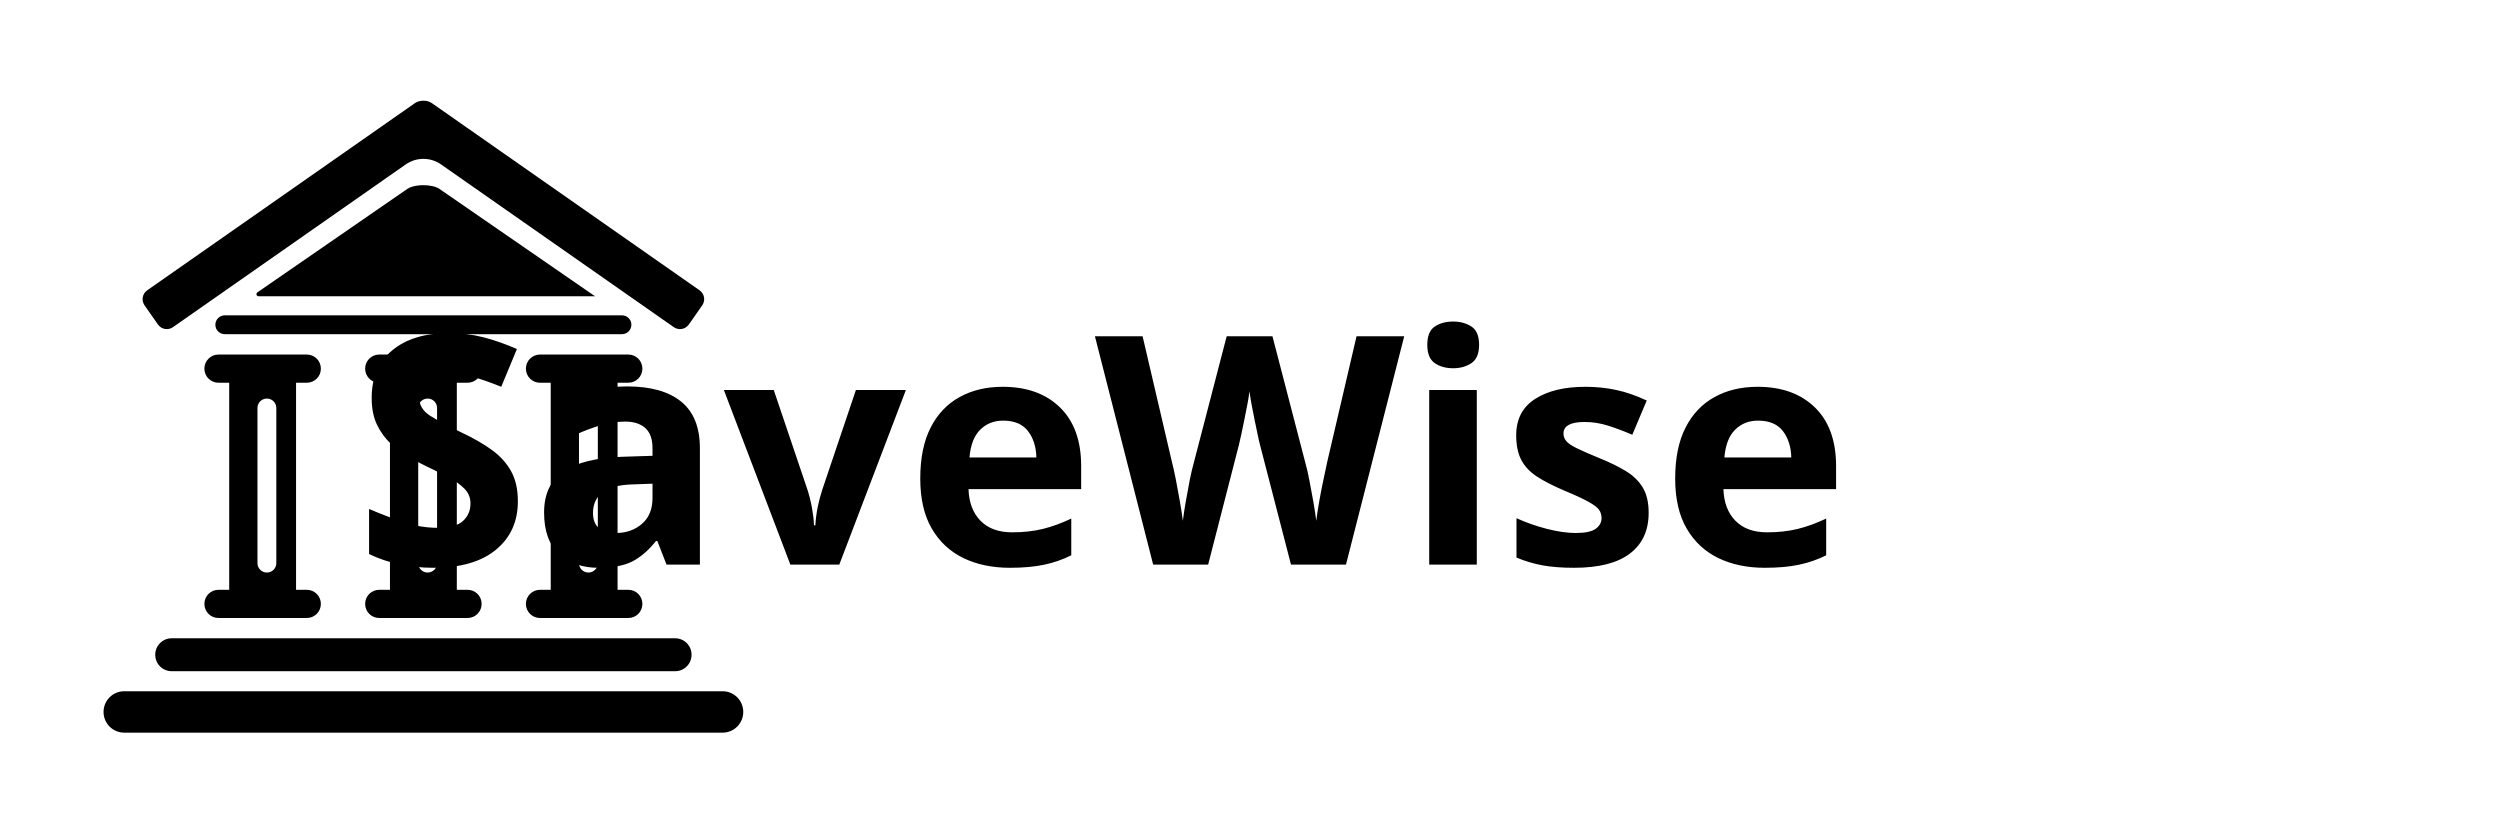
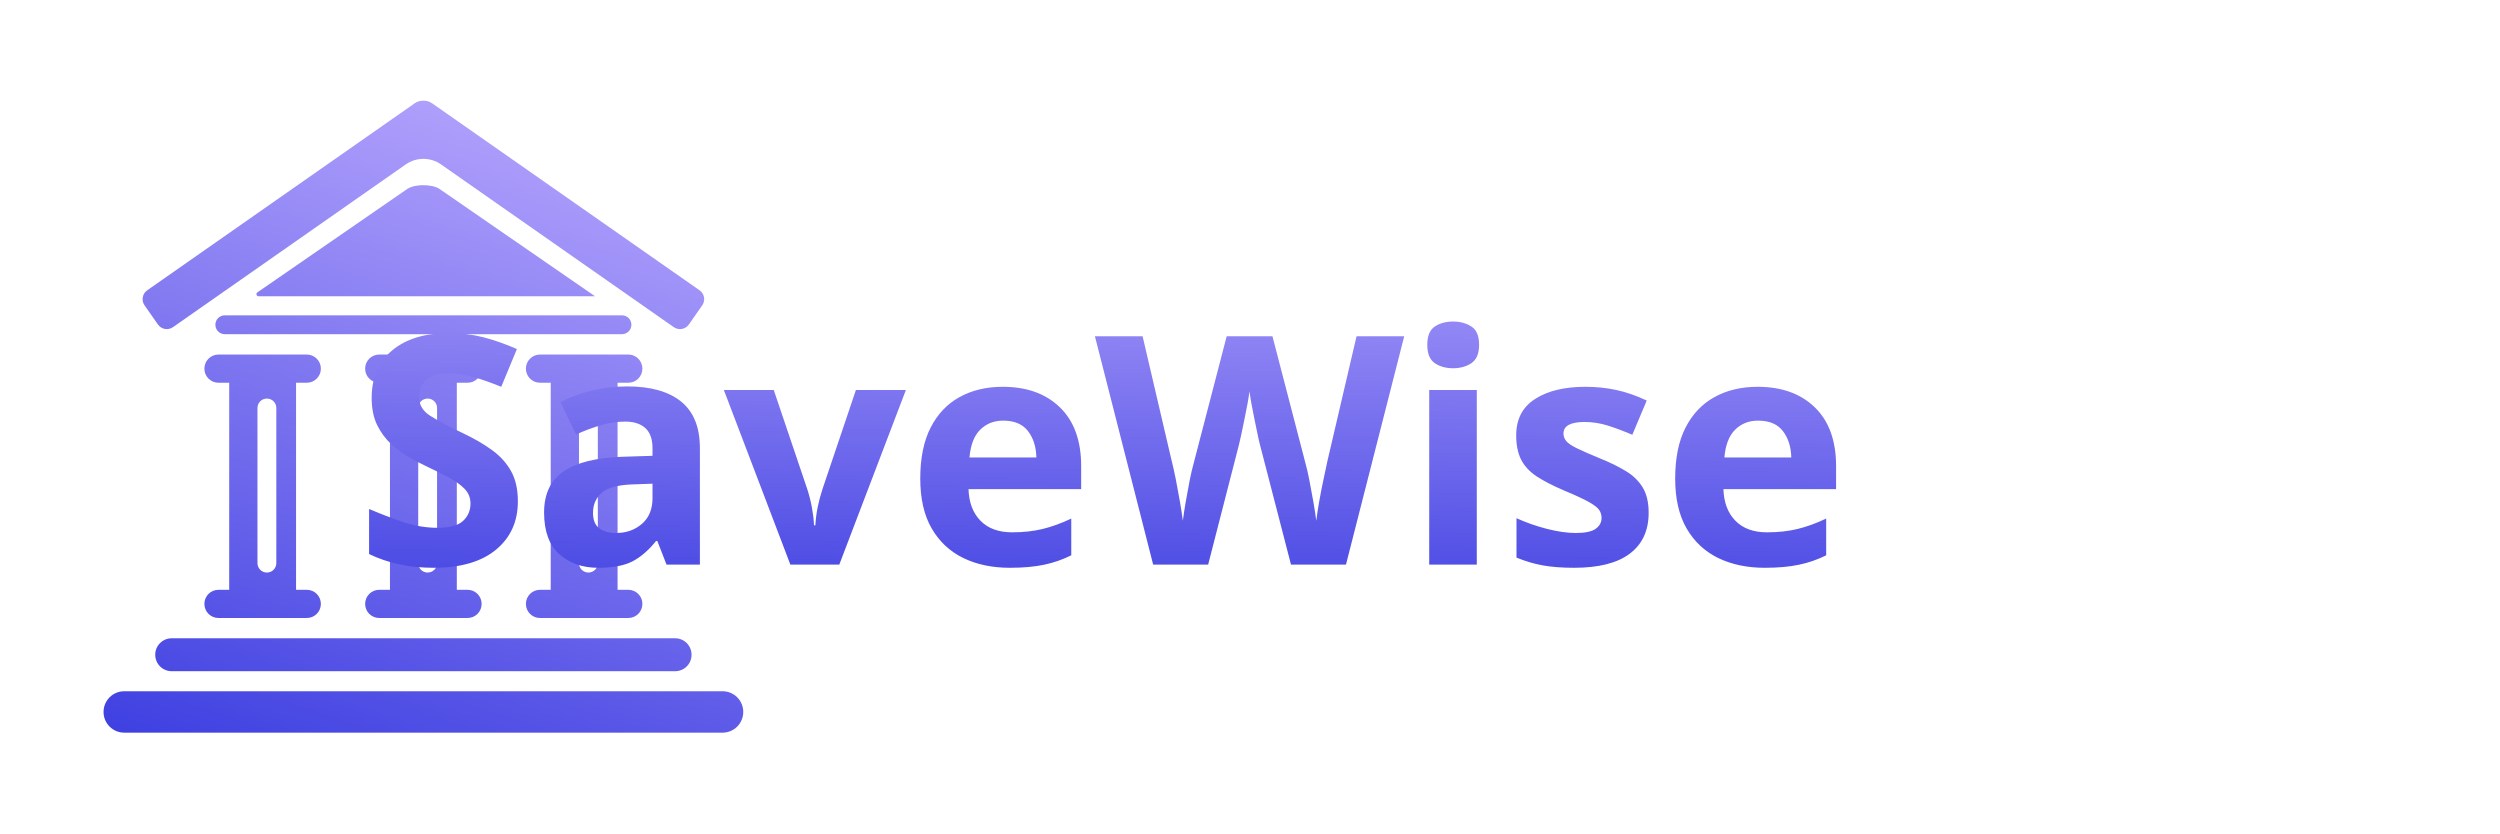
- <svg xmlns="http://www.w3.org/2000/svg" width="1536" height="512" viewBox="0 0 406.4 135.467" version="1.1" id="svg1">
-   <defs id="defs1" />
+ <svg xmlns="http://www.w3.org/2000/svg" xmlns:xlink="http://www.w3.org/1999/xlink" width="1536" height="512" viewBox="0 0 406.4 135.467" version="1.1" id="svg1">
+   <defs id="defs1">
+     <linearGradient id="linearGradient10">
+       <stop style="stop-color:#beacff;stop-opacity:1;" offset="0" id="stop9" />
+       <stop style="stop-color:#3639df;stop-opacity:1;" offset="1" id="stop10" />
+     </linearGradient>
+     <linearGradient id="linearGradient7">
+       <stop style="stop-color:#beacff;stop-opacity:1;" offset="0" id="stop7" />
+       <stop style="stop-color:#3639df;stop-opacity:1;" offset="1" id="stop8" />
+     </linearGradient>
+     <linearGradient xlink:href="#linearGradient7" id="linearGradient8" x1="-67.302" y1="151.271" x2="189.219" y2="151.271" gradientUnits="userSpaceOnUse" />
+     <linearGradient xlink:href="#linearGradient10" id="linearGradient9" x1="91.742" y1="7.287" x2="50.042" y2="137.995" gradientUnits="userSpaceOnUse" />
+     <linearGradient xlink:href="#linearGradient7" id="linearGradient11" gradientUnits="userSpaceOnUse" x1="64.439" y1="109.424" x2="63.161" y2="192.085" />
+   </defs>
  <g id="layer1">
-     <path id="rect2" style="display:inline;fill:#000000;fill-opacity:1;fill-rule:evenodd;stroke-width:4.44;stroke-linejoin:round;paint-order:stroke fill markers" d="m 68.826,16.367 c -0.707,0 -1.127,0.224 -1.439,0.442 l -43.456,30.382 c -0.797,0.558 -0.991,1.648 -0.433,2.446 l 2.176,3.112 c 0.558,0.797 1.649,0.991 2.446,0.433 l 37.836,-26.453 a 5.01,5.01 0 0 1 5.741,0 l 37.836,26.453 c 0.797,0.558 1.888,0.364 2.446,-0.433 L 114.154,49.637 c 0.558,-0.797 0.364,-1.888 -0.433,-2.446 L 70.265,16.809 c -0.438,-0.306 -0.866,-0.442 -1.439,-0.442 z m -0.147,13.736 c -0.158,0.003 -0.318,0.011 -0.477,0.025 -0.831,0.07 -1.548,0.278 -1.973,0.571 l -12.654,8.731 -11.743,8.103 a 0.345,0.345 0 0 0 0.196,0.628 h 12.846 13.952 13.952 13.952 l -12.654,-8.731 -12.654,-8.731 c -0.568,-0.392 -1.635,-0.617 -2.743,-0.596 z M 36.543,51.259 c -0.849,0 -1.532,0.683 -1.532,1.532 0,0.849 0.683,1.532 1.532,1.532 h 64.564 c 0.849,0 1.532,-0.683 1.532,-1.532 0,-0.849 -0.683,-1.532 -1.532,-1.532 z m -1.027,6.376 c -1.27,0 -2.292,1.022 -2.292,2.291 0,1.27 1.022,2.292 2.292,2.292 h 1.743 v 33.66 h -1.743 c -1.27,0 -2.292,1.022 -2.292,2.291 0,1.27 1.022,2.292 2.292,2.292 h 14.353 c 1.27,0 2.292,-1.022 2.292,-2.292 0,-1.27 -1.022,-2.291 -2.292,-2.291 h -1.743 V 62.218 h 1.743 c 1.27,0 2.292,-1.022 2.292,-2.292 0,-1.27 -1.022,-2.291 -2.292,-2.291 z m 26.133,0 c -1.27,0 -2.292,1.022 -2.292,2.291 0,1.27 1.022,2.292 2.292,2.292 h 1.743 v 33.66 h -1.743 c -1.27,0 -2.292,1.022 -2.292,2.291 0,1.27 1.022,2.292 2.292,2.292 h 14.353 c 1.27,0 2.292,-1.022 2.292,-2.292 0,-1.27 -1.022,-2.291 -2.292,-2.291 h -1.743 V 62.218 h 1.743 c 1.27,0 2.292,-1.022 2.292,-2.292 0,-1.27 -1.022,-2.291 -2.292,-2.291 z m 26.133,0 c -1.27,0 -2.292,1.022 -2.292,2.291 0,1.27 1.022,2.292 2.292,2.292 h 1.743 v 33.66 h -1.743 c -1.27,0 -2.292,1.022 -2.292,2.291 0,1.27 1.022,2.292 2.292,2.292 h 14.353 c 1.27,0 2.292,-1.022 2.292,-2.292 0,-1.27 -1.022,-2.291 -2.292,-2.291 h -1.743 V 62.218 h 1.743 c 1.27,0 2.292,-1.022 2.292,-2.292 0,-1.27 -1.022,-2.291 -2.292,-2.291 z m -44.397,7.154 c 0.849,0 1.533,0.683 1.533,1.532 V 91.542 c 0,0.849 -0.684,1.532 -1.533,1.532 -0.849,0 -1.532,-0.683 -1.532,-1.532 V 66.321 c 0,-0.849 0.683,-1.532 1.532,-1.532 z m 26.133,0 c 0.849,0 1.532,0.683 1.532,1.532 V 91.542 c 0,0.849 -0.683,1.532 -1.532,1.532 -0.849,0 -1.532,-0.683 -1.532,-1.532 V 66.321 c 0,-0.849 0.683,-1.532 1.532,-1.532 z m 26.133,0 c 0.849,0 1.532,0.683 1.532,1.532 V 91.542 c 0,0.849 -0.683,1.532 -1.532,1.532 -0.849,0 -1.532,-0.683 -1.532,-1.532 V 66.321 c 0,-0.849 0.683,-1.532 1.532,-1.532 z m -67.738,38.969 c -1.484,0 -2.678,1.194 -2.678,2.678 0,1.484 1.194,2.678 2.678,2.678 h 81.829 c 1.484,0 2.678,-1.194 2.678,-2.678 0,-1.484 -1.194,-2.678 -2.678,-2.678 z m -7.715,8.611 c -1.864,0 -3.366,1.501 -3.366,3.365 0,1.864 1.501,3.366 3.366,3.366 h 97.26 c 1.864,0 3.365,-1.501 3.365,-3.366 0,-1.864 -1.501,-3.365 -3.365,-3.365 z" />
-     <g id="g1" transform="translate(204.0673,-83.0364)">
-       <text xml:space="preserve" style="font-size:52px;line-height:0;font-family:'LEMON MILK';-inkscape-font-specification:'LEMON MILK';text-align:end;letter-spacing:0px;text-anchor:end;display:inline;fill:#000000;fill-rule:evenodd;stroke-width:5.292;stroke-linejoin:round;paint-order:stroke fill markers" x="191.276" y="174.821" id="text1">
-         <tspan id="tspan1" style="font-style:normal;font-variant:normal;font-weight:bold;font-stretch:normal;font-size:52px;font-family:Nobile;-inkscape-font-specification:'Nobile Bold';stroke-width:5.292" x="191.276" y="174.821">SaveWise</tspan>
+     <path id="rect2" style="display:inline;fill:url(#linearGradient9);fill-opacity:1;fill-rule:evenodd;stroke-width:4.44;stroke-linejoin:round;paint-order:stroke fill markers" d="m 68.826,16.367 c -0.707,0 -1.127,0.224 -1.439,0.442 l -43.456,30.382 c -0.797,0.558 -0.991,1.648 -0.433,2.446 l 2.176,3.112 c 0.558,0.797 1.649,0.991 2.446,0.433 l 37.836,-26.453 a 5.01,5.01 0 0 1 5.741,0 l 37.836,26.453 c 0.797,0.558 1.888,0.364 2.446,-0.433 L 114.154,49.637 c 0.558,-0.797 0.364,-1.888 -0.433,-2.446 L 70.265,16.809 c -0.438,-0.306 -0.866,-0.442 -1.439,-0.442 z m -0.147,13.736 c -0.158,0.003 -0.318,0.011 -0.477,0.025 -0.831,0.07 -1.548,0.278 -1.973,0.571 l -12.654,8.731 -11.743,8.103 a 0.345,0.345 0 0 0 0.196,0.628 h 12.846 13.952 13.952 13.952 l -12.654,-8.731 -12.654,-8.731 c -0.568,-0.392 -1.635,-0.617 -2.743,-0.596 z M 36.543,51.259 c -0.849,0 -1.532,0.683 -1.532,1.532 0,0.849 0.683,1.532 1.532,1.532 h 64.564 c 0.849,0 1.532,-0.683 1.532,-1.532 0,-0.849 -0.683,-1.532 -1.532,-1.532 z m -1.027,6.376 c -1.27,0 -2.292,1.022 -2.292,2.291 0,1.27 1.022,2.292 2.292,2.292 h 1.743 v 33.66 h -1.743 c -1.27,0 -2.292,1.022 -2.292,2.291 0,1.27 1.022,2.292 2.292,2.292 h 14.353 c 1.27,0 2.292,-1.022 2.292,-2.292 0,-1.27 -1.022,-2.291 -2.292,-2.291 h -1.743 V 62.218 h 1.743 c 1.27,0 2.292,-1.022 2.292,-2.292 0,-1.27 -1.022,-2.291 -2.292,-2.291 z m 26.133,0 c -1.27,0 -2.292,1.022 -2.292,2.291 0,1.27 1.022,2.292 2.292,2.292 h 1.743 v 33.66 h -1.743 c -1.27,0 -2.292,1.022 -2.292,2.291 0,1.27 1.022,2.292 2.292,2.292 h 14.353 c 1.27,0 2.292,-1.022 2.292,-2.292 0,-1.27 -1.022,-2.291 -2.292,-2.291 h -1.743 V 62.218 h 1.743 c 1.27,0 2.292,-1.022 2.292,-2.292 0,-1.27 -1.022,-2.291 -2.292,-2.291 z m 26.133,0 c -1.27,0 -2.292,1.022 -2.292,2.291 0,1.27 1.022,2.292 2.292,2.292 h 1.743 v 33.66 h -1.743 c -1.27,0 -2.292,1.022 -2.292,2.291 0,1.27 1.022,2.292 2.292,2.292 h 14.353 c 1.27,0 2.292,-1.022 2.292,-2.292 0,-1.27 -1.022,-2.291 -2.292,-2.291 h -1.743 V 62.218 h 1.743 c 1.27,0 2.292,-1.022 2.292,-2.292 0,-1.27 -1.022,-2.291 -2.292,-2.291 z m -44.397,7.154 c 0.849,0 1.533,0.683 1.533,1.532 V 91.542 c 0,0.849 -0.684,1.532 -1.533,1.532 -0.849,0 -1.532,-0.683 -1.532,-1.532 V 66.321 c 0,-0.849 0.683,-1.532 1.532,-1.532 z m 26.133,0 c 0.849,0 1.532,0.683 1.532,1.532 V 91.542 c 0,0.849 -0.683,1.532 -1.532,1.532 -0.849,0 -1.532,-0.683 -1.532,-1.532 V 66.321 c 0,-0.849 0.683,-1.532 1.532,-1.532 z m 26.133,0 c 0.849,0 1.532,0.683 1.532,1.532 V 91.542 c 0,0.849 -0.683,1.532 -1.532,1.532 -0.849,0 -1.532,-0.683 -1.532,-1.532 V 66.321 c 0,-0.849 0.683,-1.532 1.532,-1.532 z m -67.738,38.969 c -1.484,0 -2.678,1.194 -2.678,2.678 0,1.484 1.194,2.678 2.678,2.678 h 81.829 c 1.484,0 2.678,-1.194 2.678,-2.678 0,-1.484 -1.194,-2.678 -2.678,-2.678 z m -7.715,8.611 c -1.864,0 -3.366,1.501 -3.366,3.365 0,1.864 1.501,3.366 3.366,3.366 h 97.26 c 1.864,0 3.365,-1.501 3.365,-3.366 0,-1.864 -1.501,-3.365 -3.365,-3.365 z" />
+     <g id="g1" transform="translate(204.0673,-83.0364)" style="fill:url(#linearGradient8);fill-opacity:1">
+       <text xml:space="preserve" style="font-size:52px;line-height:0;font-family:'LEMON MILK';-inkscape-font-specification:'LEMON MILK';text-align:end;letter-spacing:0px;text-anchor:end;display:inline;fill:url(#linearGradient11);fill-rule:evenodd;stroke-width:5.292;stroke-linejoin:round;paint-order:stroke fill markers;fill-opacity:1" x="191.276" y="174.821" id="text1">
+         <tspan id="tspan1" style="font-style:normal;font-variant:normal;font-weight:bold;font-stretch:normal;font-size:52px;font-family:Nobile;-inkscape-font-specification:'Nobile Bold';stroke-width:5.292;fill:url(#linearGradient11);fill-opacity:1" x="191.276" y="174.821">SaveWise</tspan>
      </text>
    </g>
  </g>
</svg>
